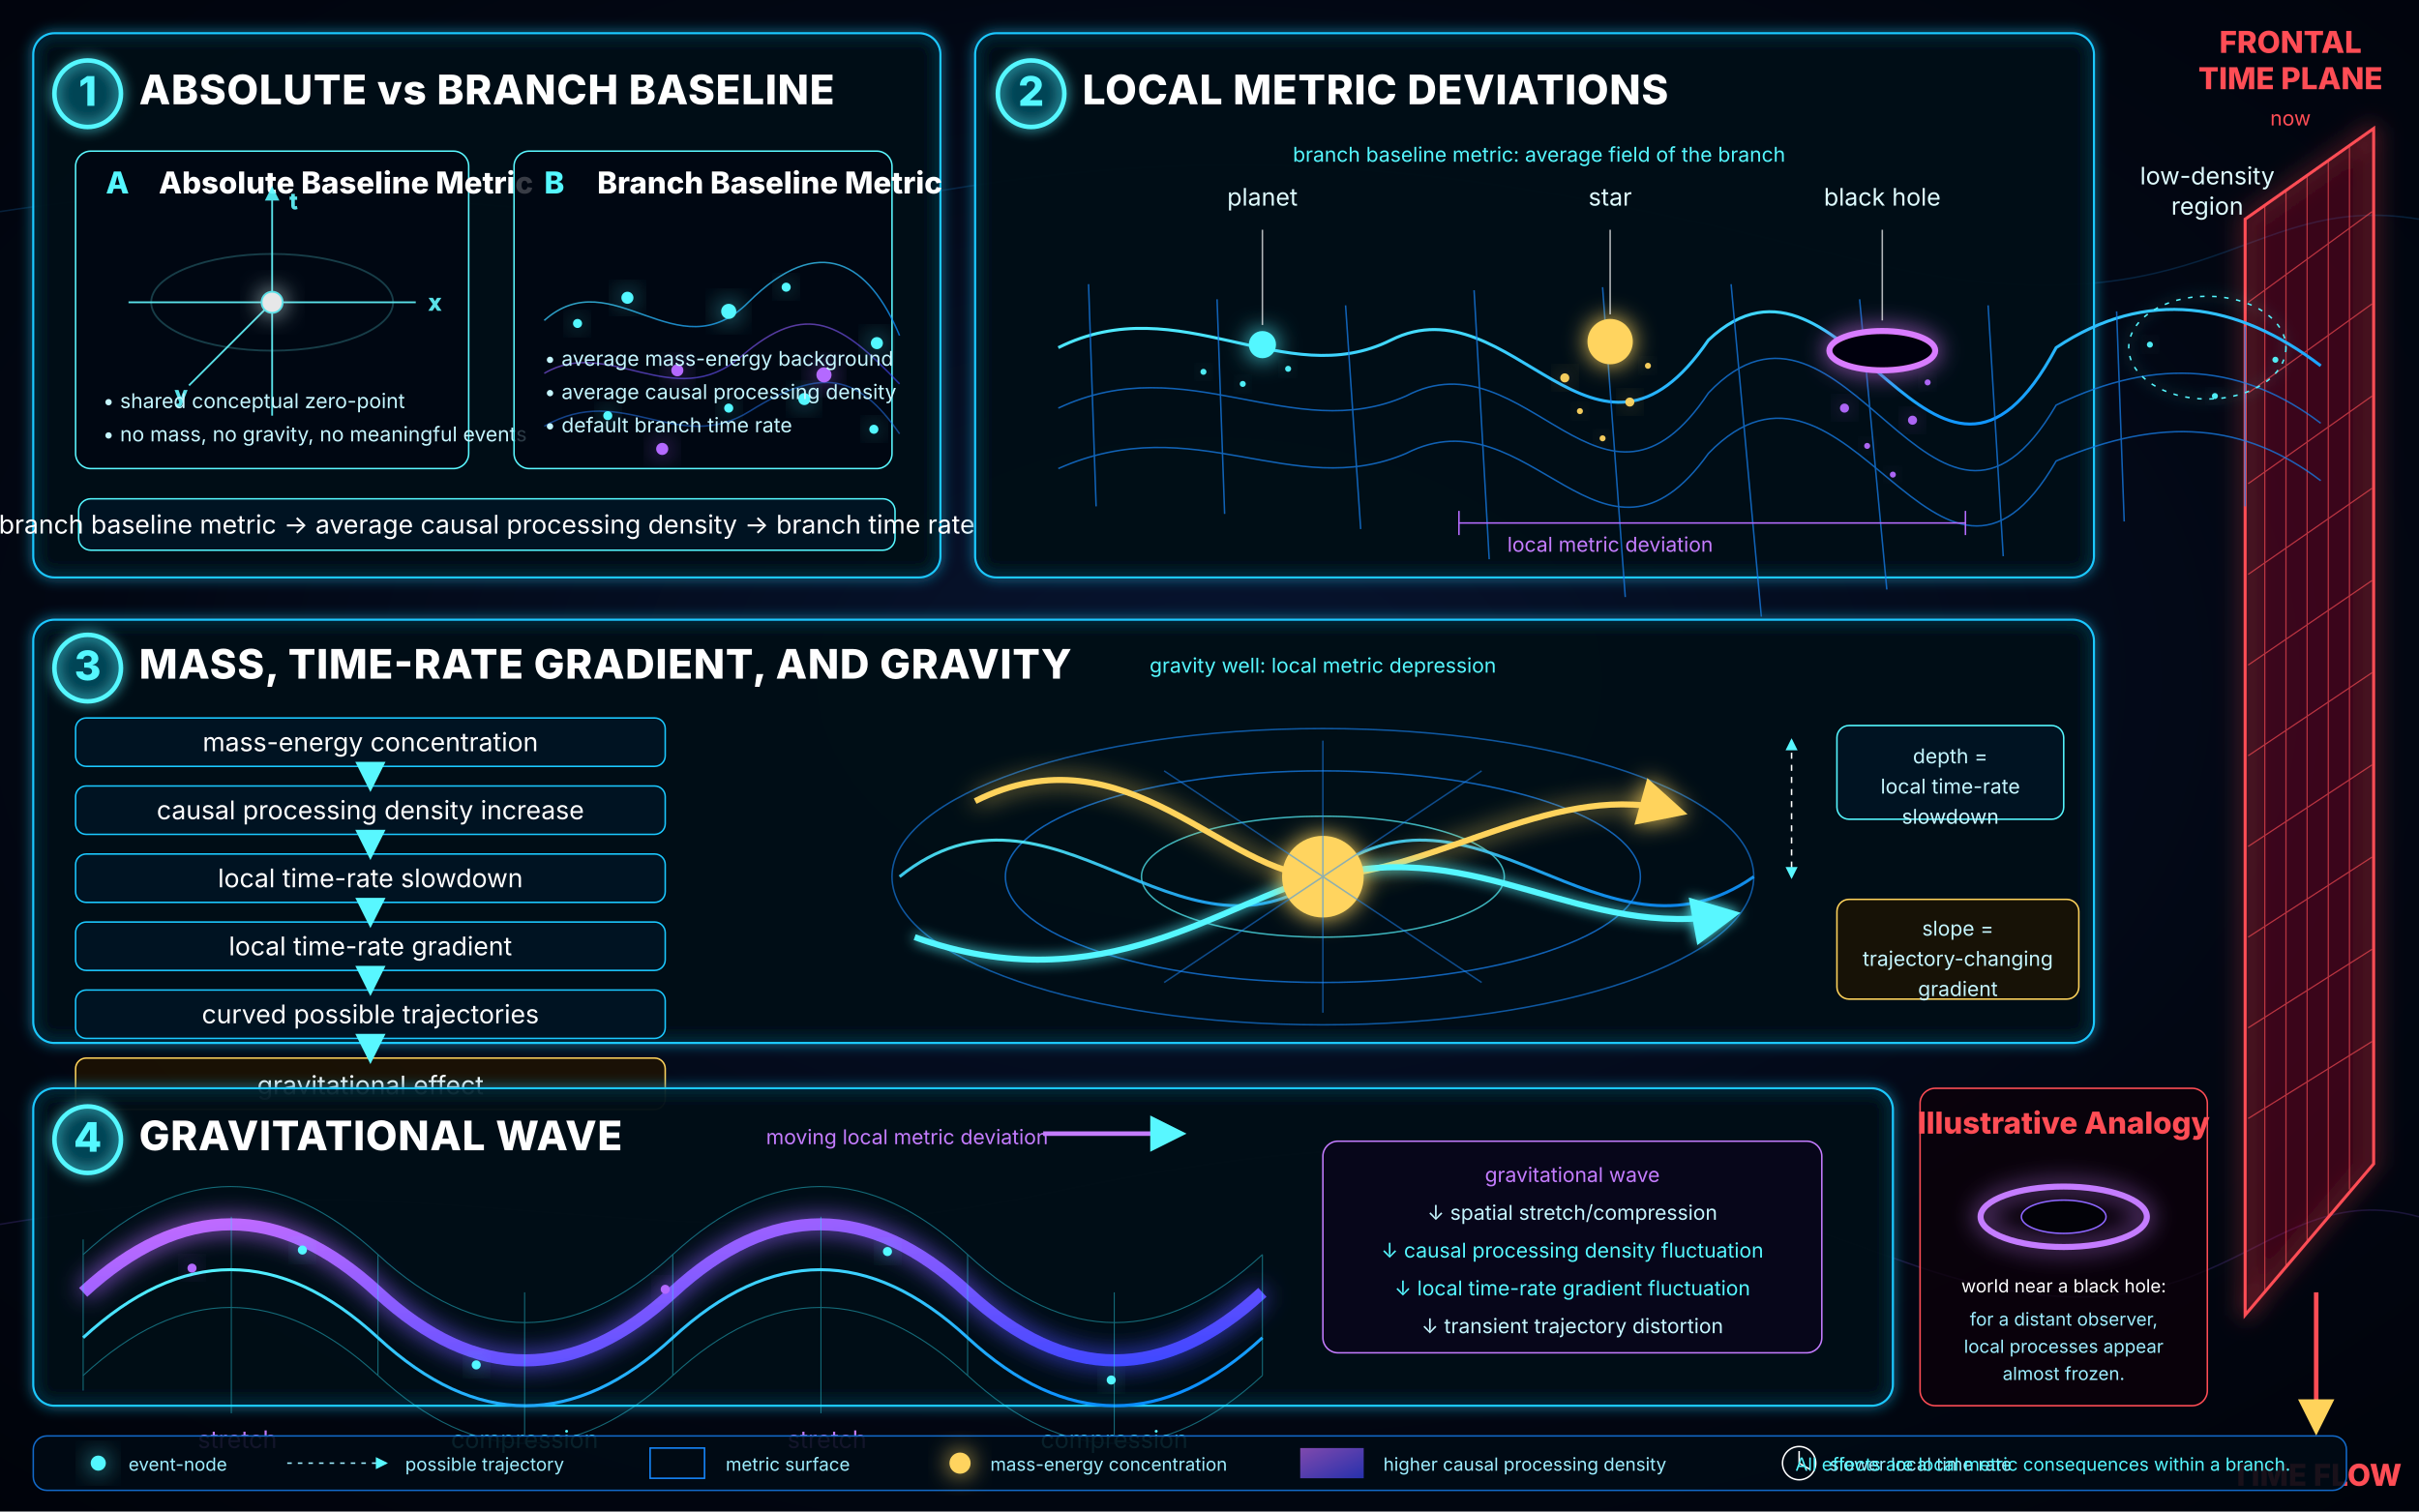
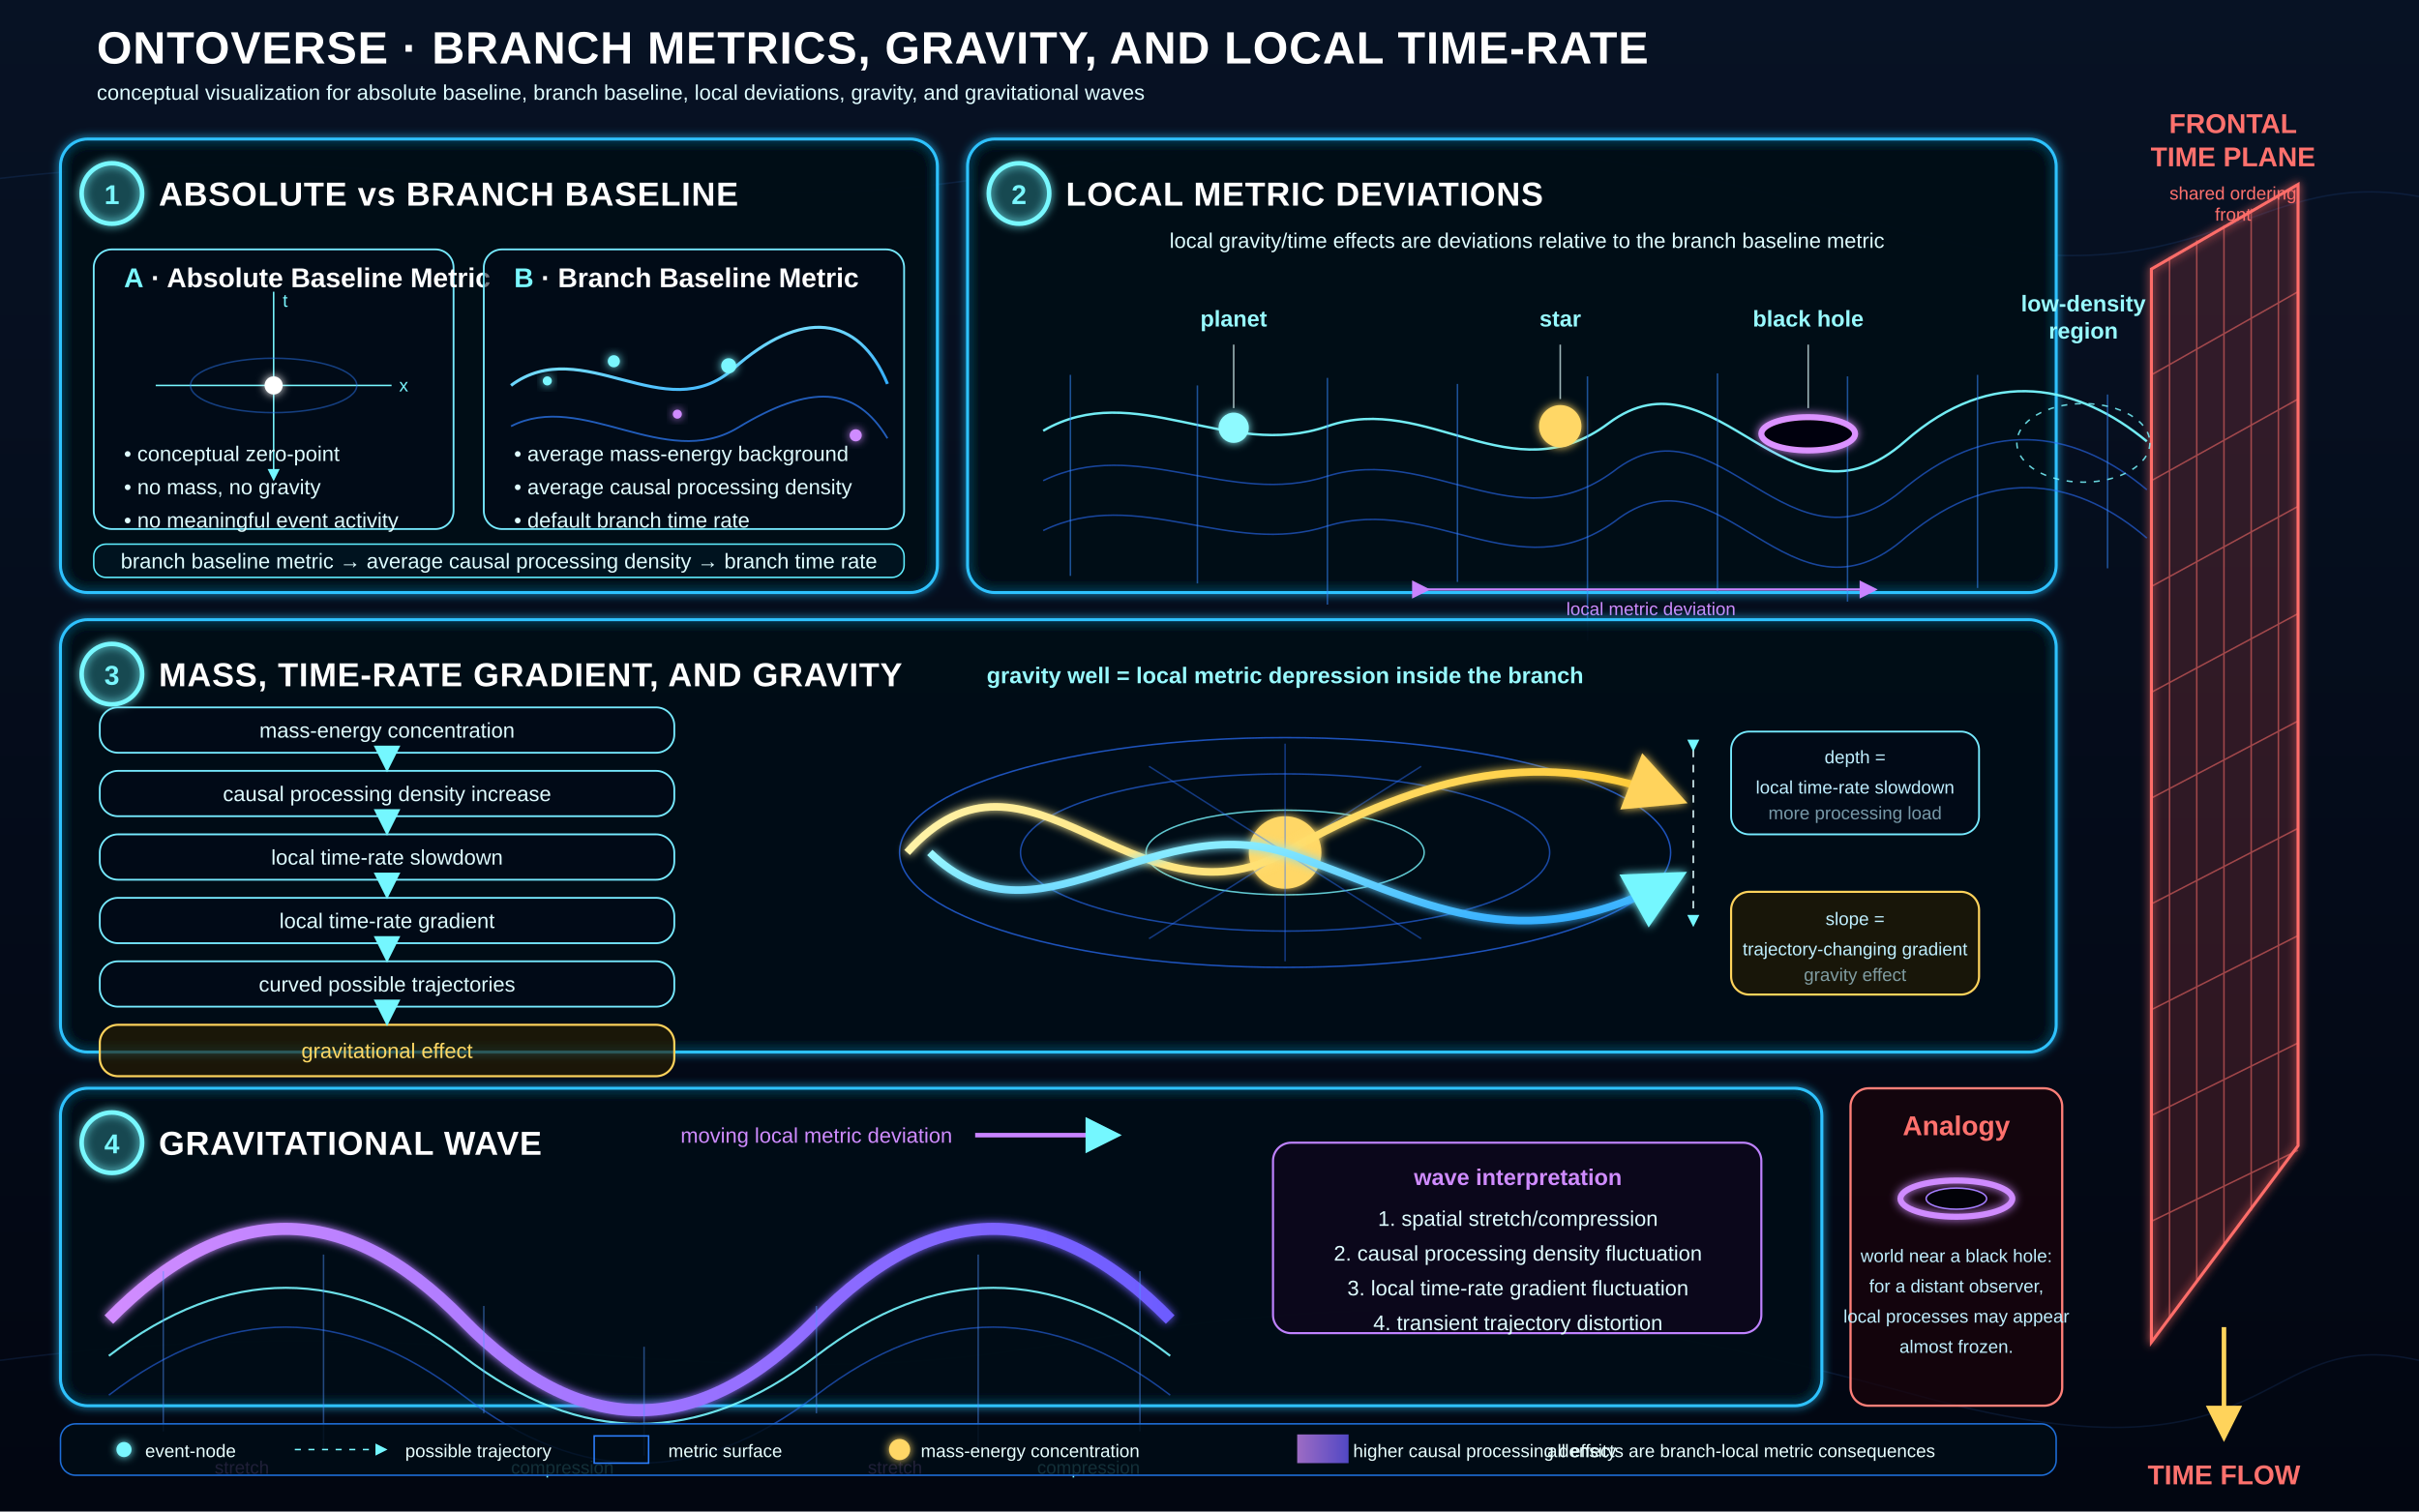
<svg xmlns="http://www.w3.org/2000/svg" viewBox="0 0 1600 1000" role="img" aria-labelledby="title desc">
  <defs>
-     <radialGradient id="bg" cx="50%" cy="45%" r="75%">
-       <stop offset="0" stop-color="#07142f" />
-       <stop offset="0.62" stop-color="#020713" />
-       <stop offset="1" stop-color="#00030a" />
-     </radialGradient>
-     <linearGradient id="cyanLine" x1="0" y1="0" x2="1" y2="1">
-       <stop offset="0" stop-color="#58f7ff" />
-       <stop offset="1" stop-color="#0586ff" />
-     </linearGradient>
-     <linearGradient id="violetLine" x1="0" y1="0" x2="1" y2="1">
-       <stop offset="0" stop-color="#c46cff" />
-       <stop offset="1" stop-color="#3b46ff" />
-     </linearGradient>
-     <linearGradient id="goldLine" x1="0" y1="0" x2="1" y2="1">
-       <stop offset="0" stop-color="#fff7a0" />
-       <stop offset="1" stop-color="#ffb21f" />
-     </linearGradient>
-     <filter id="glowCyan" x="-80%" y="-80%" width="260%" height="260%">
-       <feGaussianBlur stdDeviation="4" result="blur" />
+     <linearGradient id="bg" x1="0" y1="0" x2="0" y2="1">
+       <stop offset="0" stop-color="#071224" />
+       <stop offset="1" stop-color="#020611" />
+     </linearGradient>
+     <linearGradient id="cyan" x1="0" y1="0" x2="1" y2="1">
+       <stop offset="0" stop-color="#9ffcff" />
+       <stop offset="1" stop-color="#2ca8ff" />
+     </linearGradient>
+     <linearGradient id="violet" x1="0" y1="0" x2="1" y2="0">
+       <stop offset="0" stop-color="#d18cff" />
+       <stop offset="1" stop-color="#6d5cff" />
+     </linearGradient>
+     <linearGradient id="gold" x1="0" y1="0" x2="1" y2="0">
+       <stop offset="0" stop-color="#fff3a8" />
+       <stop offset="1" stop-color="#ffc933" />
+     </linearGradient>
+     <filter id="glow" x="-60%" y="-60%" width="220%" height="220%">
+       <feGaussianBlur stdDeviation="3" result="b" />
      <feMerge>
-         <feMergeNode in="blur" />
+         <feMergeNode in="b" />
        <feMergeNode in="SourceGraphic" />
      </feMerge>
    </filter>
-     <filter id="glowStrong" x="-100%" y="-100%" width="300%" height="300%">
-       <feGaussianBlur stdDeviation="8" result="blur" />
-       <feMerge>
-         <feMergeNode in="blur" />
-         <feMergeNode in="SourceGraphic" />
-       </feMerge>
-     </filter>
-     <marker id="arrowCyan" viewBox="0 0 10 10" refX="8" refY="5" markerWidth="8" markerHeight="8" orient="auto-start-reverse">
-       <path d="M 0 0 L 10 5 L 0 10 z" fill="#58f7ff" />
+     <marker id="arrowC" viewBox="0 0 12 12" refX="10" refY="6" markerWidth="8" markerHeight="8" orient="auto">
+       <path d="M0,0 L12,6 L0,12 Z" fill="#74f7ff" />
    </marker>
-     <marker id="arrowGold" viewBox="0 0 10 10" refX="8" refY="5" markerWidth="8" markerHeight="8" orient="auto-start-reverse">
-       <path d="M 0 0 L 10 5 L 0 10 z" fill="#ffd35b" />
+     <marker id="arrowV" viewBox="0 0 12 12" refX="10" refY="6" markerWidth="8" markerHeight="8" orient="auto">
+       <path d="M0,0 L12,6 L0,12 Z" fill="#c983ff" />
+     </marker>
+     <marker id="arrowG" viewBox="0 0 12 12" refX="10" refY="6" markerWidth="8" markerHeight="8" orient="auto">
+       <path d="M0,0 L12,6 L0,12 Z" fill="#ffd35b" />
    </marker>
    <style>
-       .panel{fill:rgba(3,10,24,.82);stroke:#1bc8ff;stroke-width:1.4;rx:14;filter:url(#glowCyan)}
-       .subpanel{fill:rgba(1,6,17,.78);stroke:#5af7ff;stroke-width:1;rx:10}
-       .title{font-family:Inter,Arial,sans-serif;font-weight:800;font-size:27px;fill:#fff;letter-spacing:.5px}
-       .heading{font-family:Inter,Arial,sans-serif;font-weight:800;font-size:20px;fill:#fff}
-       .label{font-family:Inter,Arial,sans-serif;font-size:16px;fill:#dffcff}
-       .small{font-family:Inter,Arial,sans-serif;font-size:13.5px;fill:#c5f6ff}
-       .tiny{font-family:Inter,Arial,sans-serif;font-size:12px;fill:#9eeeff}
-       .cyan{fill:#55f7ff}.violet{fill:#c47cff}.gold{fill:#ffd35b}.red{fill:#ff4d55}.white{fill:#ffffff}
-       .grid{fill:none;stroke:#167eea;stroke-width:1;opacity:.75}
-       .grid2{fill:none;stroke:#2eeaff;stroke-width:.7;opacity:.42}
-       .dash{stroke-dasharray:5 7}
-       .node{fill:#52f7ff;filter:url(#glowStrong)}
-       .nodeV{fill:#b469ff;filter:url(#glowStrong)}
-       .nodeG{fill:#ffd45e;filter:url(#glowStrong)}
-       .boxText{font-family:Inter,Arial,sans-serif;font-size:17px;fill:#fff}
+       .panel{fill:rgba(2,10,25,.8);stroke:#2dc2ff;stroke-width:2;rx:18;filter:url(#glow)}
+       .subpanel{fill:rgba(2,10,25,.55);stroke:#76eaff;stroke-width:1.2;rx:12}
+       .badge{fill:rgba(97,246,255,.14);stroke:#78f8ff;stroke-width:3;filter:url(#glow)}
+       .title{font:800 22px Arial,sans-serif;fill:#fff;letter-spacing:.5px}
+       .mainTitle{font:800 30px Arial,sans-serif;fill:#fff;letter-spacing:.6px}
+       .heading{font:700 18px Arial,sans-serif;fill:#fff}
+       .subhead{font:700 15px Arial,sans-serif;fill:#98faff}
+       .text{font:14px Arial,sans-serif;fill:#dffcff}
+       .tiny{font:12px Arial,sans-serif;fill:#bfefff}
+       .legend{font:12px Arial,sans-serif;fill:#e9ffff}
+       .cyanText{fill:#7af7ff}.violetText{fill:#cf8bff}.goldText{fill:#ffd864}.redText{fill:#ff716d}.muted{opacity:.62}
+       .grid{fill:none;stroke:#2a6fff;stroke-width:1;opacity:.58}
+       .grid2{fill:none;stroke:#78f7ff;stroke-width:1.6;opacity:.95}
    </style>
  </defs>
  <rect width="1600" height="1000" fill="url(#bg)" />
-   <g opacity=".18">
-     <path d="M0 140 C260 100 380 170 600 130 S980 110 1220 170 1480 125 1600 145" fill="none" stroke="#1b9cff" />
-     <path d="M0 810 C300 760 430 845 690 790 S1050 760 1260 835 1490 775 1600 805" fill="none" stroke="#8c5dff" />
-   </g>
-   <g transform="translate(1440 35)">
-     <text x="75" y="0" class="heading red" text-anchor="middle">FRONTAL</text>
-     <text x="75" y="24" class="heading red" text-anchor="middle">TIME PLANE</text>
-     <text x="75" y="48" class="small red" text-anchor="middle">now</text>
-     <polygon points="45,110 130,50 130,735 45,835" fill="rgba(255,40,65,.12)" stroke="#ff4d55" stroke-width="2" filter="url(#glowStrong)" />
-     <g stroke="#ff4d55" stroke-width=".8" opacity=".65">
-       <path d="M58 101 L58 820" />
-       <path d="M72 91 L72 804" />
-       <path d="M86 81 L86 787" />
-       <path d="M100 71 L100 770" />
-       <path d="M114 61 L114 752" />
-       <path d="M47 165 L129 105" />
-       <path d="M47 225 L129 166" />
-       <path d="M47 285 L129 227" />
-       <path d="M47 345 L129 288" />
-       <path d="M47 405 L129 349" />
-       <path d="M47 465 L129 410" />
-       <path d="M47 525 L129 471" />
-       <path d="M47 585 L129 532" />
-       <path d="M47 645 L129 593" />
-       <path d="M47 705 L129 654" />
-     </g>
-     <line x1="92" y1="820" x2="92" y2="910" stroke="#ff4d55" stroke-width="3" marker-end="url(#arrowGold)" />
-     <text x="92" y="948" class="heading red" text-anchor="middle">TIME FLOW</text>
-   </g>
-   <rect x="22" y="22" width="600" height="360" class="panel" />
-   <circle cx="58" cy="62" r="22" fill="rgba(17,220,255,.15)" stroke="#55f7ff" stroke-width="3" filter="url(#glowCyan)" />
-   <text x="58" y="70" class="title cyan" text-anchor="middle">1</text>
-   <text x="92" y="69" class="title">ABSOLUTE vs BRANCH BASELINE</text>
-   <rect x="50" y="100" width="260" height="210" class="subpanel" />
-   <text x="70" y="128" class="heading cyan">A</text>
-   <text x="105" y="128" class="heading">Absolute Baseline Metric</text>
-   <g transform="translate(180 200)" stroke="#63f8ff" stroke-width="1.2" opacity=".9">
-     <line x1="-95" y1="0" x2="95" y2="0" />
-     <line x1="0" y1="75" x2="0" y2="-75" marker-end="url(#arrowCyan)" />
-     <line x1="-55" y1="55" x2="0" y2="0" />
-     <circle cx="0" cy="0" r="7" fill="#fff" filter="url(#glowStrong)" />
-     <ellipse cx="0" cy="0" rx="80" ry="32" fill="none" opacity=".25" />
-     <text x="12" y="-62" class="small cyan">t</text>
-     <text x="104" y="5" class="small cyan">x</text>
-     <text x="-64" y="66" class="small cyan">y</text>
-   </g>
-   <text x="68" y="270" class="small">• shared conceptual zero-point</text>
-   <text x="68" y="292" class="small">• no mass, no gravity, no meaningful events</text>
-   <rect x="340" y="100" width="250" height="210" class="subpanel" />
-   <text x="360" y="128" class="heading cyan">B</text>
-   <text x="395" y="128" class="heading">Branch Baseline Metric</text>
-   <g transform="translate(360 152)">
-     <path d="M0 60 C45 20 88 95 135 48 S215 22 235 70" fill="none" stroke="url(#cyanLine)" opacity=".75" />
-     <path d="M0 95 C42 70 86 122 130 84 S197 62 235 102" fill="none" stroke="url(#violetLine)" opacity=".6" />
-     <path d="M0 130 C52 100 88 150 136 120 S208 96 235 135" fill="none" stroke="#277dff" opacity=".5" />
-     <g>
-       <circle class="node" cx="22" cy="62" r="3" />
-       <circle class="node" cx="55" cy="45" r="4" />
-       <circle class="nodeV" cx="88" cy="93" r="4" />
-       <circle class="node" cx="122" cy="54" r="5" />
-       <circle class="node" cx="160" cy="38" r="3" />
-       <circle class="nodeV" cx="185" cy="96" r="5" />
-       <circle class="node" cx="220" cy="75" r="4" />
-       <circle class="node" cx="42" cy="123" r="3" />
-       <circle class="nodeV" cx="78" cy="145" r="4" />
-       <circle class="node" cx="122" cy="118" r="3" />
-       <circle class="node" cx="172" cy="112" r="4" />
-       <circle class="node" cx="218" cy="132" r="3" />
-     </g>
-   </g>
-   <text x="360" y="242" class="small">• average mass-energy background</text>
-   <text x="360" y="264" class="small">• average causal processing density</text>
-   <text x="360" y="286" class="small">• default branch time rate</text>
-   <path d="M310 205 L335 205" stroke="#55f7ff" stroke-width="3" marker-end="url(#arrowCyan)" filter="url(#glowCyan)" />
-   <rect x="52" y="330" width="540" height="34" rx="8" fill="rgba(0,20,36,.88)" stroke="#55f7ff" />
-   <text x="322" y="353" class="boxText" text-anchor="middle">branch baseline metric → average causal processing density → branch time rate</text>
-   <rect x="645" y="22" width="740" height="360" class="panel" />
-   <circle cx="682" cy="62" r="22" fill="rgba(17,220,255,.15)" stroke="#55f7ff" stroke-width="3" filter="url(#glowCyan)" />
-   <text x="682" y="70" class="title cyan" text-anchor="middle">2</text>
-   <text x="716" y="69" class="title">LOCAL METRIC DEVIATIONS</text>
-   <text x="1018" y="107" class="small cyan" text-anchor="middle">branch baseline metric: average field of the branch</text>
-   <g transform="translate(700 150)">
-     <path d="M0 80 C80 40 150 110 220 75 C300 35 355 185 430 75 C520 -10 580 230 660 80 C720 40 780 50 835 92" fill="none" stroke="url(#cyanLine)" stroke-width="2" />
-     <g class="grid">
-       <path d="M0 120 C85 80 155 145 230 112 C310 70 360 215 430 110 C520 15 580 255 660 118 C728 85 785 92 835 130" />
-       <path d="M0 160 C90 120 155 182 230 150 C312 108 360 248 430 150 C522 55 582 290 660 155 C730 125 785 130 835 168" />
-       <path d="M20 38 L25 185" />
-       <path d="M105 48 L110 190" />
-       <path d="M190 52 L200 200" />
-       <path d="M275 42 L285 220" />
-       <path d="M360 40 L375 245" />
-       <path d="M445 38 L465 258" />
-       <path d="M530 48 L548 240" />
-       <path d="M615 52 L625 218" />
-       <path d="M700 56 L705 195" />
-       <path d="M785 66 L785 185" />
-     </g>
-     <circle class="node" cx="135" cy="78" r="9" />
-     <text x="135" y="-14" class="label" text-anchor="middle">planet</text>
-     <line x1="135" y1="2" x2="135" y2="65" stroke="#fff" opacity=".7" />
-     <circle class="nodeG" cx="365" cy="76" r="15" />
-     <text x="365" y="-14" class="label" text-anchor="middle">star</text>
-     <line x1="365" y1="2" x2="365" y2="58" stroke="#fff" opacity=".7" />
-     <ellipse cx="545" cy="82" rx="35" ry="13" fill="#050009" stroke="#d87cff" stroke-width="4" filter="url(#glowStrong)" />
-     <text x="545" y="-14" class="label" text-anchor="middle">black hole</text>
-     <line x1="545" y1="2" x2="545" y2="62" stroke="#fff" opacity=".7" />
-     <ellipse cx="760" cy="80" rx="52" ry="34" fill="none" stroke="#55f7ff" stroke-dasharray="3 5" filter="url(#glowCyan)" />
-     <text x="760" y="-28" class="label" text-anchor="middle">low-density</text>
-     <text x="760" y="-8" class="label" text-anchor="middle">region</text>
-     <g opacity=".95">
-       <circle class="node" cx="96" cy="96" r="2" />
-       <circle class="node" cx="122" cy="104" r="2" />
-       <circle class="node" cx="152" cy="94" r="2" />
-       <circle class="nodeG" cx="335" cy="100" r="3" />
-       <circle class="nodeG" cx="345" cy="122" r="2" />
-       <circle class="nodeG" cx="378" cy="116" r="3" />
-       <circle class="nodeG" cx="390" cy="92" r="2" />
-       <circle class="nodeG" cx="360" cy="140" r="2" />
-       <circle class="nodeV" cx="520" cy="120" r="3" />
-       <circle class="nodeV" cx="535" cy="145" r="2" />
-       <circle class="nodeV" cx="565" cy="128" r="3" />
-       <circle class="nodeV" cx="552" cy="164" r="2" />
-       <circle class="nodeV" cx="575" cy="103" r="2" />
-       <circle class="node" cx="722" cy="78" r="2" />
-       <circle class="node" cx="765" cy="112" r="2" />
-       <circle class="node" cx="805" cy="88" r="2" />
-     </g>
-     <text x="365" y="215" class="small violet" text-anchor="middle">local metric deviation</text>
-     <path d="M265 196 L600 196" stroke="#b56cff" />
-     <path d="M265 188 L265 204" stroke="#b56cff" />
-     <path d="M600 188 L600 204" stroke="#b56cff" />
-   </g>
-   <rect x="22" y="410" width="1363" height="280" class="panel" />
-   <circle cx="58" cy="442" r="22" fill="rgba(17,220,255,.15)" stroke="#55f7ff" stroke-width="3" filter="url(#glowCyan)" />
-   <text x="58" y="450" class="title cyan" text-anchor="middle">3</text>
-   <text x="92" y="449" class="title">MASS, TIME-RATE GRADIENT, AND GRAVITY</text>
-   <g transform="translate(50 475)">
-     <g>
-       <rect width="390" height="32" rx="7" fill="rgba(0,20,36,.88)" stroke="#1bc8ff" />
-       <text x="195" y="22" class="boxText" text-anchor="middle">mass-energy concentration</text>
-       <rect y="45" width="390" height="32" rx="7" fill="rgba(0,20,36,.88)" stroke="#1bc8ff" />
-       <text x="195" y="67" class="boxText" text-anchor="middle">causal processing density increase</text>
-       <rect y="90" width="390" height="32" rx="7" fill="rgba(0,20,36,.88)" stroke="#1bc8ff" />
-       <text x="195" y="112" class="boxText" text-anchor="middle">local time-rate slowdown</text>
-       <rect y="135" width="390" height="32" rx="7" fill="rgba(0,20,36,.88)" stroke="#1bc8ff" />
-       <text x="195" y="157" class="boxText" text-anchor="middle">local time-rate gradient</text>
-       <rect y="180" width="390" height="32" rx="7" fill="rgba(0,20,36,.88)" stroke="#1bc8ff" />
-       <text x="195" y="202" class="boxText" text-anchor="middle">curved possible trajectories</text>
-       <rect y="225" width="390" height="34" rx="7" fill="rgba(33,20,0,.78)" stroke="#ffd35b" />
-       <text x="195" y="249" class="boxText gold" text-anchor="middle">gravitational effect</text>
-       <g stroke="#55f7ff" stroke-width="2.5" marker-end="url(#arrowCyan)">
-         <line x1="195" y1="32" x2="195" y2="45" />
-         <line x1="195" y1="77" x2="195" y2="90" />
-         <line x1="195" y1="122" x2="195" y2="135" />
-         <line x1="195" y1="167" x2="195" y2="180" />
-         <line x1="195" y1="212" x2="195" y2="225" />
-       </g>
-     </g>
-   </g>
-   <g transform="translate(525 445)">
-     <text x="350" y="0" class="small cyan" text-anchor="middle">gravity well: local metric depression</text>
-     <ellipse cx="350" cy="135" rx="285" ry="98" fill="none" stroke="#167eea" opacity=".65" />
-     <ellipse cx="350" cy="135" rx="210" ry="70" fill="none" stroke="#167eea" opacity=".75" />
-     <ellipse cx="350" cy="135" rx="120" ry="40" fill="none" stroke="#55f7ff" opacity=".7" />
-     <path d="M70 135 C170 55 255 205 350 135 C450 55 535 205 635 135" fill="none" stroke="url(#cyanLine)" stroke-width="2" opacity=".9" />
-     <path d="M120 85 C220 35 285 135 350 135 C430 130 505 70 585 92" fill="none" stroke="#ffd35b" stroke-width="4" marker-end="url(#arrowGold)" filter="url(#glowStrong)" />
-     <path d="M80 175 C205 220 285 150 350 135 C455 108 520 178 620 160" fill="none" stroke="#55f7ff" stroke-width="4" marker-end="url(#arrowCyan)" filter="url(#glowCyan)" />
-     <circle class="nodeG" cx="350" cy="135" r="27" />
-     <g stroke="#1c89ff" opacity=".5">
-       <line x1="350" y1="45" x2="350" y2="225" />
-       <line x1="245" y1="65" x2="455" y2="205" />
-       <line x1="455" y1="65" x2="245" y2="205" />
-     </g>
-     <rect x="690" y="35" width="150" height="62" rx="8" fill="rgba(0,20,36,.88)" stroke="#55f7ff" />
-     <text x="765" y="60" class="small" text-anchor="middle">depth =</text>
-     <text x="765" y="80" class="small" text-anchor="middle">local time-rate</text>
-     <text x="765" y="100" class="small" text-anchor="middle">slowdown</text>
-     <rect x="690" y="150" width="160" height="66" rx="8" fill="rgba(33,20,0,.72)" stroke="#ffd35b" />
-     <text x="770" y="174" class="small" text-anchor="middle">slope =</text>
-     <text x="770" y="194" class="small" text-anchor="middle">trajectory-changing</text>
-     <text x="770" y="214" class="small" text-anchor="middle">gradient</text>
-     <line x1="660" y1="45" x2="660" y2="135" stroke="#fff" stroke-dasharray="4 4" marker-end="url(#arrowCyan)" marker-start="url(#arrowCyan)" />
-   </g>
-   <rect x="22" y="720" width="1230" height="210" class="panel" />
-   <circle cx="58" cy="754" r="22" fill="rgba(17,220,255,.15)" stroke="#55f7ff" stroke-width="3" filter="url(#glowCyan)" />
-   <text x="58" y="762" class="title cyan" text-anchor="middle">4</text>
-   <text x="92" y="761" class="title">GRAVITATIONAL WAVE</text>
-   <text x="600" y="757" class="small violet" text-anchor="middle">moving local metric deviation</text>
-   <path d="M690 750 L780 750" stroke="#c47cff" stroke-width="3" marker-end="url(#arrowCyan)" />
-   <g transform="translate(55 785)">
-     <path d="M0 70 C65 10 130 10 195 70 S325 130 390 70 S520 10 585 70 S715 130 780 70" fill="none" stroke="url(#violetLine)" stroke-width="8" filter="url(#glowStrong)" />
-     <path d="M0 100 C65 40 130 40 195 100 S325 160 390 100 S520 40 585 100 S715 160 780 100" fill="none" stroke="url(#cyanLine)" stroke-width="2" />
-     <g class="grid2">
-       <path d="M0 45 C65 -15 130 -15 195 45 S325 105 390 45 S520 -15 585 45 S715 105 780 45" />
-       <path d="M0 125 C65 65 130 65 195 125 S325 185 390 125 S520 65 585 125 S715 185 780 125" />
-       <line x1="0" y1="35" x2="0" y2="135" />
-       <line x1="98" y1="20" x2="98" y2="150" />
-       <line x1="195" y1="45" x2="195" y2="125" />
-       <line x1="292" y1="70" x2="292" y2="170" />
-       <line x1="390" y1="45" x2="390" y2="125" />
-       <line x1="488" y1="20" x2="488" y2="150" />
-       <line x1="585" y1="45" x2="585" y2="125" />
-       <line x1="682" y1="70" x2="682" y2="170" />
-       <line x1="780" y1="45" x2="780" y2="125" />
-     </g>
-     <g>
-       <circle class="nodeV" cx="72" cy="54" r="3" />
-       <circle class="node" cx="145" cy="42" r="3" />
-       <circle class="node" cx="260" cy="118" r="3" />
-       <circle class="nodeV" cx="385" cy="68" r="3" />
-       <circle class="node" cx="532" cy="43" r="3" />
-       <circle class="node" cx="680" cy="128" r="3" />
-     </g>
-     <text x="102" y="173" class="label violet" text-anchor="middle">stretch</text>
-     <text x="292" y="173" class="label cyan" text-anchor="middle">compression</text>
-     <text x="492" y="173" class="label violet" text-anchor="middle">stretch</text>
-     <text x="682" y="173" class="label cyan" text-anchor="middle">compression</text>
-   </g>
-   <rect x="875" y="755" width="330" height="140" rx="10" fill="rgba(10,4,28,.78)" stroke="#c47cff" />
-   <text x="1040" y="782" class="small violet" text-anchor="middle">gravitational wave</text>
-   <text x="1040" y="807" class="small" text-anchor="middle">↓ spatial stretch/compression</text>
-   <text x="1040" y="832" class="small cyan" text-anchor="middle">↓ causal processing density fluctuation</text>
-   <text x="1040" y="857" class="small cyan" text-anchor="middle">↓ local time-rate gradient fluctuation</text>
-   <text x="1040" y="882" class="small" text-anchor="middle">↓ transient trajectory distortion</text>
-   <rect x="1270" y="720" width="190" height="210" rx="10" fill="rgba(12,0,9,.78)" stroke="#ff4d55" />
-   <text x="1365" y="750" class="heading red" text-anchor="middle">Illustrative Analogy</text>
-   <ellipse cx="1365" cy="805" rx="55" ry="20" fill="none" stroke="#c47cff" stroke-width="4" filter="url(#glowStrong)" />
-   <ellipse cx="1365" cy="805" rx="28" ry="11" fill="#020208" stroke="#8d66ff" />
-   <text x="1365" y="855" class="tiny white" text-anchor="middle">world near a black hole:</text>
-   <text x="1365" y="877" class="tiny" text-anchor="middle">for a distant observer,</text>
-   <text x="1365" y="895" class="tiny" text-anchor="middle">local processes appear</text>
-   <text x="1365" y="913" class="tiny" text-anchor="middle">almost frozen.</text>
-   <rect x="22" y="950" width="1530" height="36" rx="9" fill="rgba(0,10,20,.9)" stroke="#1269c8" />
-   <circle class="node" cx="65" cy="968" r="5" />
-   <text x="85" y="973" class="tiny">event-node</text>
-   <path d="M190 968 L255 968" stroke="#9eeeff" stroke-dasharray="3 4" marker-end="url(#arrowCyan)" />
-   <text x="268" y="973" class="tiny">possible trajectory</text>
-   <rect x="430" y="958" width="36" height="20" fill="none" stroke="#1688ff" />
-   <text x="480" y="973" class="tiny">metric surface</text>
-   <circle class="nodeG" cx="635" cy="968" r="7" />
-   <text x="655" y="973" class="tiny">mass-energy concentration</text>
-   <rect x="860" y="958" width="42" height="20" fill="url(#violetLine)" opacity=".65" />
-   <text x="915" y="973" class="tiny">higher causal processing density</text>
-   <circle cx="1190" cy="968" r="11" fill="none" stroke="#fff" />
-   <path d="M1190 968 L1190 960 M1190 968 L1197 972" stroke="#fff" />
-   <text x="1210" y="973" class="tiny">slower local time rate</text>
-   <text x="1515" y="973" class="tiny cyan" text-anchor="end">All effects are local metric consequences within a branch.</text>
+   <g opacity=".12" stroke="#3e88ff" fill="none">
+     <path d="M0 118 C260 88 445 150 650 118 S1010 78 1235 146 1480 108 1600 130" />
+     <path d="M0 900 C310 860 455 930 695 890 S1040 862 1275 925 1490 875 1600 900" />
+   </g>
+   <text x="64" y="42" class="mainTitle">ONTOVERSE · BRANCH METRICS, GRAVITY, AND LOCAL TIME-RATE</text>
+   <text x="64" y="66" class="text">conceptual visualization for absolute baseline, branch baseline, local deviations, gravity, and gravitational waves</text>
+   <g transform="translate(1405 88)">
+     <text x="72" y="0" class="heading redText" text-anchor="middle">FRONTAL</text>
+     <text x="72" y="22" class="heading redText" text-anchor="middle">TIME PLANE</text>
+     <text x="72" y="44" class="tiny redText" text-anchor="middle">shared ordering</text>
+     <text x="72" y="58" class="tiny redText" text-anchor="middle">front</text>
+     <polygon points="18,90 115,34 115,670 18,800" fill="rgba(255,78,92,.09)" stroke="#ff6d69" stroke-width="2" filter="url(#glow)" />
+     <g stroke="#ff6d69" stroke-width="1" opacity=".55">
+       <line x1="30" y1="82" x2="30" y2="784" />
+       <line x1="48" y1="71" x2="48" y2="760" />
+       <line x1="66" y1="61" x2="66" y2="736" />
+       <line x1="84" y1="50" x2="84" y2="713" />
+       <line x1="102" y1="39" x2="102" y2="688" />
+       <line x1="18" y1="160" x2="115" y2="105" />
+       <line x1="18" y1="230" x2="115" y2="176" />
+       <line x1="18" y1="300" x2="115" y2="247" />
+       <line x1="18" y1="370" x2="115" y2="318" />
+       <line x1="18" y1="440" x2="115" y2="389" />
+       <line x1="18" y1="510" x2="115" y2="460" />
+       <line x1="18" y1="580" x2="115" y2="531" />
+       <line x1="18" y1="650" x2="115" y2="602" />
+       <line x1="18" y1="720" x2="115" y2="673" />
+     </g>
+     <line x1="66" y1="790" x2="66" y2="862" stroke="#ffd35b" stroke-width="3" marker-end="url(#arrowG)" />
+     <text x="66" y="894" class="heading redText" text-anchor="middle">TIME FLOW</text>
+   </g>
+   <rect x="40" y="92" width="580" height="300" class="panel" />
+   <circle cx="74" cy="128" r="20" class="badge" />
+   <text x="74" y="135" class="heading cyanText" text-anchor="middle">1</text>
+   <text x="105" y="136" class="title">ABSOLUTE vs BRANCH BASELINE</text>
+   <rect x="62" y="165" width="238" height="185" class="subpanel" />
+   <text x="82" y="190" class="heading">
+     <tspan class="cyanText">A</tspan> · Absolute Baseline Metric</text>
+   <g transform="translate(181 255)">
+     <line x1="-78" y1="0" x2="78" y2="0" stroke="#78f7ff" />
+     <line x1="0" y1="-62" x2="0" y2="62" stroke="#78f7ff" marker-end="url(#arrowC)" />
+     <ellipse cx="0" cy="0" rx="55" ry="18" fill="none" stroke="#2b7dff" opacity=".45" />
+     <circle cx="0" cy="0" r="6" fill="#fff" filter="url(#glow)" />
+     <text x="6" y="-52" class="tiny cyanText">t</text>
+     <text x="83" y="4" class="tiny cyanText">x</text>
+   </g>
+   <text x="82" y="305" class="text">• conceptual zero-point</text>
+   <text x="82" y="327" class="text">• no mass, no gravity</text>
+   <text x="82" y="349" class="text">• no meaningful event activity</text>
+   <rect x="320" y="165" width="278" height="185" class="subpanel" />
+   <text x="340" y="190" class="heading">
+     <tspan class="cyanText">B</tspan> · Branch Baseline Metric</text>
+   <path d="M338 255 C385 220 440 284 485 244 S568 208 587 254" fill="none" stroke="url(#cyan)" stroke-width="2" />
+   <path d="M338 282 C385 258 440 312 488 283 S566 255 587 290" fill="none" stroke="#2f7fff" stroke-width="1.2" opacity=".7" />
+   <circle cx="362" cy="252" r="3" fill="#7af7ff" filter="url(#glow)" />
+   <circle cx="406" cy="239" r="4" fill="#7af7ff" filter="url(#glow)" />
+   <circle cx="448" cy="274" r="3" fill="#cf8bff" filter="url(#glow)" />
+   <circle cx="482" cy="242" r="5" fill="#7af7ff" filter="url(#glow)" />
+   <circle cx="566" cy="288" r="4" fill="#cf8bff" filter="url(#glow)" />
+   <text x="340" y="305" class="text">• average mass-energy background</text>
+   <text x="340" y="327" class="text">• average causal processing density</text>
+   <text x="340" y="349" class="text">• default branch time rate</text>
+   <rect x="62" y="360" width="536" height="22" rx="8" fill="rgba(1,20,33,.9)" stroke="#5feeff" />
+   <text x="330" y="376" class="text" text-anchor="middle">branch baseline metric → average causal processing density → branch time rate</text>
+   <rect x="640" y="92" width="720" height="300" class="panel" />
+   <circle cx="674" cy="128" r="20" class="badge" />
+   <text x="674" y="135" class="heading cyanText" text-anchor="middle">2</text>
+   <text x="705" y="136" class="title">LOCAL METRIC DEVIATIONS</text>
+   <text x="1010" y="164" class="text" text-anchor="middle">local gravity/time effects are deviations relative to the branch baseline metric</text>
+   <g transform="translate(690 210)">
+     <path class="grid2" d="M0 75 C60 40 122 95 188 72 C254 49 310 118 374 70 C445 17 493 150 570 82 C628 31 685 45 730 82" />
+     <path class="grid" d="M0 108 C62 78 124 126 188 105 C256 84 313 149 377 102 C447 47 493 181 571 112 C630 64 686 77 730 114" />
+     <path class="grid" d="M0 141 C62 111 124 159 188 138 C257 117 314 181 378 135 C448 80 494 214 571 145 C631 95 687 109 730 146" />
+     <g stroke="#3388ff" opacity=".55">
+       <line x1="18" y1="38" x2="18" y2="171" />
+       <line x1="102" y1="45" x2="102" y2="176" />
+       <line x1="188" y1="40" x2="188" y2="190" />
+       <line x1="274" y1="44" x2="274" y2="175" />
+       <line x1="360" y1="39" x2="360" y2="214" />
+       <line x1="446" y1="37" x2="446" y2="182" />
+       <line x1="532" y1="39" x2="532" y2="188" />
+       <line x1="618" y1="38" x2="618" y2="179" />
+       <line x1="704" y1="51" x2="704" y2="166" />
+     </g>
+     <circle cx="126" cy="73" r="10" fill="#8efaff" filter="url(#glow)" />
+     <line x1="126" y1="18" x2="126" y2="60" stroke="#e3ffff" opacity=".7" />
+     <text x="126" y="6" class="subhead" text-anchor="middle">planet</text>
+     <circle cx="342" cy="72" r="14" fill="#ffd766" filter="url(#glow)" />
+     <line x1="342" y1="18" x2="342" y2="54" stroke="#e3ffff" opacity=".7" />
+     <text x="342" y="6" class="subhead" text-anchor="middle">star</text>
+     <ellipse cx="506" cy="77" rx="31" ry="11" fill="#030309" stroke="#db92ff" stroke-width="4" filter="url(#glow)" />
+     <line x1="506" y1="18" x2="506" y2="60" stroke="#e3ffff" opacity=".7" />
+     <text x="506" y="6" class="subhead" text-anchor="middle">black hole</text>
+     <ellipse cx="688" cy="83" rx="44" ry="26" fill="none" stroke="#78f7ff" stroke-dasharray="4 5" opacity=".85" />
+     <text x="688" y="-4" class="subhead" text-anchor="middle">low-density</text>
+     <text x="688" y="14" class="subhead" text-anchor="middle">region</text>
+     <line x1="254" y1="180" x2="550" y2="180" stroke="#c983ff" stroke-width="1.5" marker-start="url(#arrowV)" marker-end="url(#arrowV)" />
+     <text x="402" y="197" class="tiny violetText" text-anchor="middle">local metric deviation</text>
+   </g>
+   <rect x="40" y="410" width="1320" height="286" class="panel" />
+   <circle cx="74" cy="446" r="20" class="badge" />
+   <text x="74" y="453" class="heading cyanText" text-anchor="middle">3</text>
+   <text x="105" y="454" class="title">MASS, TIME-RATE GRADIENT, AND GRAVITY</text>
+   <g transform="translate(66 468)">
+     <rect x="0" y="0" width="380" height="30" class="subpanel" />
+     <rect x="0" y="42" width="380" height="30" class="subpanel" />
+     <rect x="0" y="84" width="380" height="30" class="subpanel" />
+     <rect x="0" y="126" width="380" height="30" class="subpanel" />
+     <rect x="0" y="168" width="380" height="30" class="subpanel" />
+     <rect x="0" y="210" width="380" height="34" fill="rgba(40,30,0,.65)" stroke="#ffd35b" stroke-width="1.4" rx="12" />
+     <text x="190" y="20" class="text" text-anchor="middle">mass-energy concentration</text>
+     <text x="190" y="62" class="text" text-anchor="middle">causal processing density increase</text>
+     <text x="190" y="104" class="text" text-anchor="middle">local time-rate slowdown</text>
+     <text x="190" y="146" class="text" text-anchor="middle">local time-rate gradient</text>
+     <text x="190" y="188" class="text" text-anchor="middle">curved possible trajectories</text>
+     <text x="190" y="232" class="text goldText" text-anchor="middle">gravitational effect</text>
+     <g stroke="#78f7ff" stroke-width="2.2" marker-end="url(#arrowC)">
+       <line x1="190" y1="30" x2="190" y2="40" />
+       <line x1="190" y1="72" x2="190" y2="82" />
+       <line x1="190" y1="114" x2="190" y2="124" />
+       <line x1="190" y1="156" x2="190" y2="166" />
+       <line x1="190" y1="198" x2="190" y2="208" />
+     </g>
+   </g>
+   <g transform="translate(520 444)">
+     <text x="330" y="8" class="subhead" text-anchor="middle">gravity well = local metric depression inside the branch</text>
+     <ellipse cx="330" cy="120" rx="255" ry="76" fill="none" stroke="#296fff" opacity=".7" />
+     <ellipse cx="330" cy="120" rx="175" ry="52" fill="none" stroke="#296fff" opacity=".6" />
+     <ellipse cx="330" cy="120" rx="92" ry="28" fill="none" stroke="#78f7ff" opacity=".8" />
+     <circle cx="330" cy="120" r="24" fill="#ffd766" filter="url(#glow)" />
+     <g stroke="#2a6fff" opacity=".45">
+       <line x1="330" y1="48" x2="330" y2="192" />
+       <line x1="240" y1="63" x2="420" y2="177" />
+       <line x1="420" y1="63" x2="240" y2="177" />
+     </g>
+     <path d="M80 120 C160 30 230 175 330 120 C425 67 500 50 590 85" fill="none" stroke="url(#gold)" stroke-width="5" marker-end="url(#arrowG)" filter="url(#glow)" />
+     <path d="M95 120 C165 188 238 92 330 120 C421 151 483 195 590 136" fill="none" stroke="url(#cyan)" stroke-width="5" marker-end="url(#arrowC)" filter="url(#glow)" />
+     <rect x="625" y="40" width="164" height="68" class="subpanel" />
+     <text x="707" y="61" class="tiny" text-anchor="middle">depth =</text>
+     <text x="707" y="81" class="tiny" text-anchor="middle">local time-rate slowdown</text>
+     <text x="707" y="98" class="tiny muted" text-anchor="middle">more processing load</text>
+     <rect x="625" y="146" width="164" height="68" fill="rgba(42,30,0,.58)" stroke="#ffd35b" stroke-width="1.4" rx="12" />
+     <text x="707" y="168" class="tiny" text-anchor="middle">slope =</text>
+     <text x="707" y="188" class="tiny" text-anchor="middle">trajectory-changing gradient</text>
+     <text x="707" y="205" class="tiny muted" text-anchor="middle">gravity effect</text>
+     <line x1="600" y1="52" x2="600" y2="168" stroke="#dffcff" stroke-dasharray="5 5" marker-start="url(#arrowC)" marker-end="url(#arrowC)" />
+   </g>
+   <rect x="40" y="720" width="1165" height="210" class="panel" />
+   <circle cx="74" cy="756" r="20" class="badge" />
+   <text x="74" y="763" class="heading cyanText" text-anchor="middle">4</text>
+   <text x="105" y="764" class="title">GRAVITATIONAL WAVE</text>
+   <text x="540" y="756" class="text violetText" text-anchor="middle">moving local metric deviation</text>
+   <line x1="645" y1="751" x2="738" y2="751" stroke="#c983ff" stroke-width="3" marker-end="url(#arrowC)" />
+   <g transform="translate(72 785)">
+     <path d="M0 88 C78 8 156 8 234 88 S390 168 468 88 S624 8 702 88" fill="none" stroke="url(#violet)" stroke-width="8" filter="url(#glow)" />
+     <path d="M0 112 C78 52 156 52 234 112 S390 172 468 112 S624 52 702 112" fill="none" stroke="#78f7ff" stroke-width="1.4" opacity=".9" />
+     <path d="M0 138 C78 78 156 78 234 138 S390 198 468 138 S624 78 702 138" fill="none" stroke="#2a6fff" stroke-width="1" opacity=".55" />
+     <g stroke="#4e92ff" opacity=".45">
+       <line x1="36" y1="56" x2="36" y2="162" />
+       <line x1="142" y1="45" x2="142" y2="174" />
+       <line x1="248" y1="79" x2="248" y2="150" />
+       <line x1="354" y1="106" x2="354" y2="178" />
+       <line x1="468" y1="79" x2="468" y2="150" />
+       <line x1="575" y1="45" x2="575" y2="174" />
+       <line x1="682" y1="56" x2="682" y2="162" />
+     </g>
+     <text x="88" y="190" class="tiny violetText" text-anchor="middle">stretch</text>
+     <text x="300" y="190" class="tiny cyanText" text-anchor="middle">compression</text>
+     <text x="520" y="190" class="tiny violetText" text-anchor="middle">stretch</text>
+     <text x="648" y="190" class="tiny cyanText" text-anchor="middle">compression</text>
+   </g>
+   <rect x="842" y="756" width="323" height="126" fill="rgba(16,6,30,.72)" stroke="#bf82ff" stroke-width="1.4" rx="12" />
+   <text x="1004" y="784" class="subhead violetText" text-anchor="middle">wave interpretation</text>
+   <text x="1004" y="811" class="text" text-anchor="middle">1. spatial stretch/compression</text>
+   <text x="1004" y="834" class="text" text-anchor="middle">2. causal processing density fluctuation</text>
+   <text x="1004" y="857" class="text" text-anchor="middle">3. local time-rate gradient fluctuation</text>
+   <text x="1004" y="880" class="text" text-anchor="middle">4. transient trajectory distortion</text>
+   <rect x="1224" y="720" width="140" height="210" fill="rgba(26,4,10,.72)" stroke="#ff7f78" stroke-width="1.5" rx="12" />
+   <text x="1294" y="751" class="heading redText" text-anchor="middle">Analogy</text>
+   <ellipse cx="1294" cy="793" rx="37" ry="12" fill="none" stroke="#cf8bff" stroke-width="4" filter="url(#glow)" />
+   <ellipse cx="1294" cy="793" rx="20" ry="7" fill="#020208" stroke="#a57eff" />
+   <text x="1294" y="835" class="tiny" text-anchor="middle">world near a black hole:</text>
+   <text x="1294" y="855" class="tiny" text-anchor="middle">for a distant observer,</text>
+   <text x="1294" y="875" class="tiny" text-anchor="middle">local processes may appear</text>
+   <text x="1294" y="895" class="tiny" text-anchor="middle">almost frozen.</text>
+   <rect x="40" y="942" width="1320" height="34" rx="10" fill="rgba(0,12,22,.85)" stroke="#1e6ed8" />
+   <circle cx="82" cy="959" r="5" fill="#7af7ff" filter="url(#glow)" />
+   <text x="96" y="964" class="legend">event-node</text>
+   <line x1="195" y1="959" x2="255" y2="959" stroke="#78f7ff" stroke-dasharray="4 5" marker-end="url(#arrowC)" />
+   <text x="268" y="964" class="legend">possible trajectory</text>
+   <rect x="393" y="950" width="36" height="18" fill="none" stroke="#2c7fff" />
+   <text x="442" y="964" class="legend">metric surface</text>
+   <circle cx="595" cy="959" r="7" fill="#ffd766" filter="url(#glow)" />
+   <text x="609" y="964" class="legend">mass-energy concentration</text>
+   <rect x="858" y="949" width="34" height="19" fill="url(#violet)" opacity=".75" />
+   <text x="895" y="964" class="legend">higher causal processing density</text>
+   <text x="1280" y="964" class="legend" text-anchor="end">all effects are branch-local metric consequences</text>
</svg>
